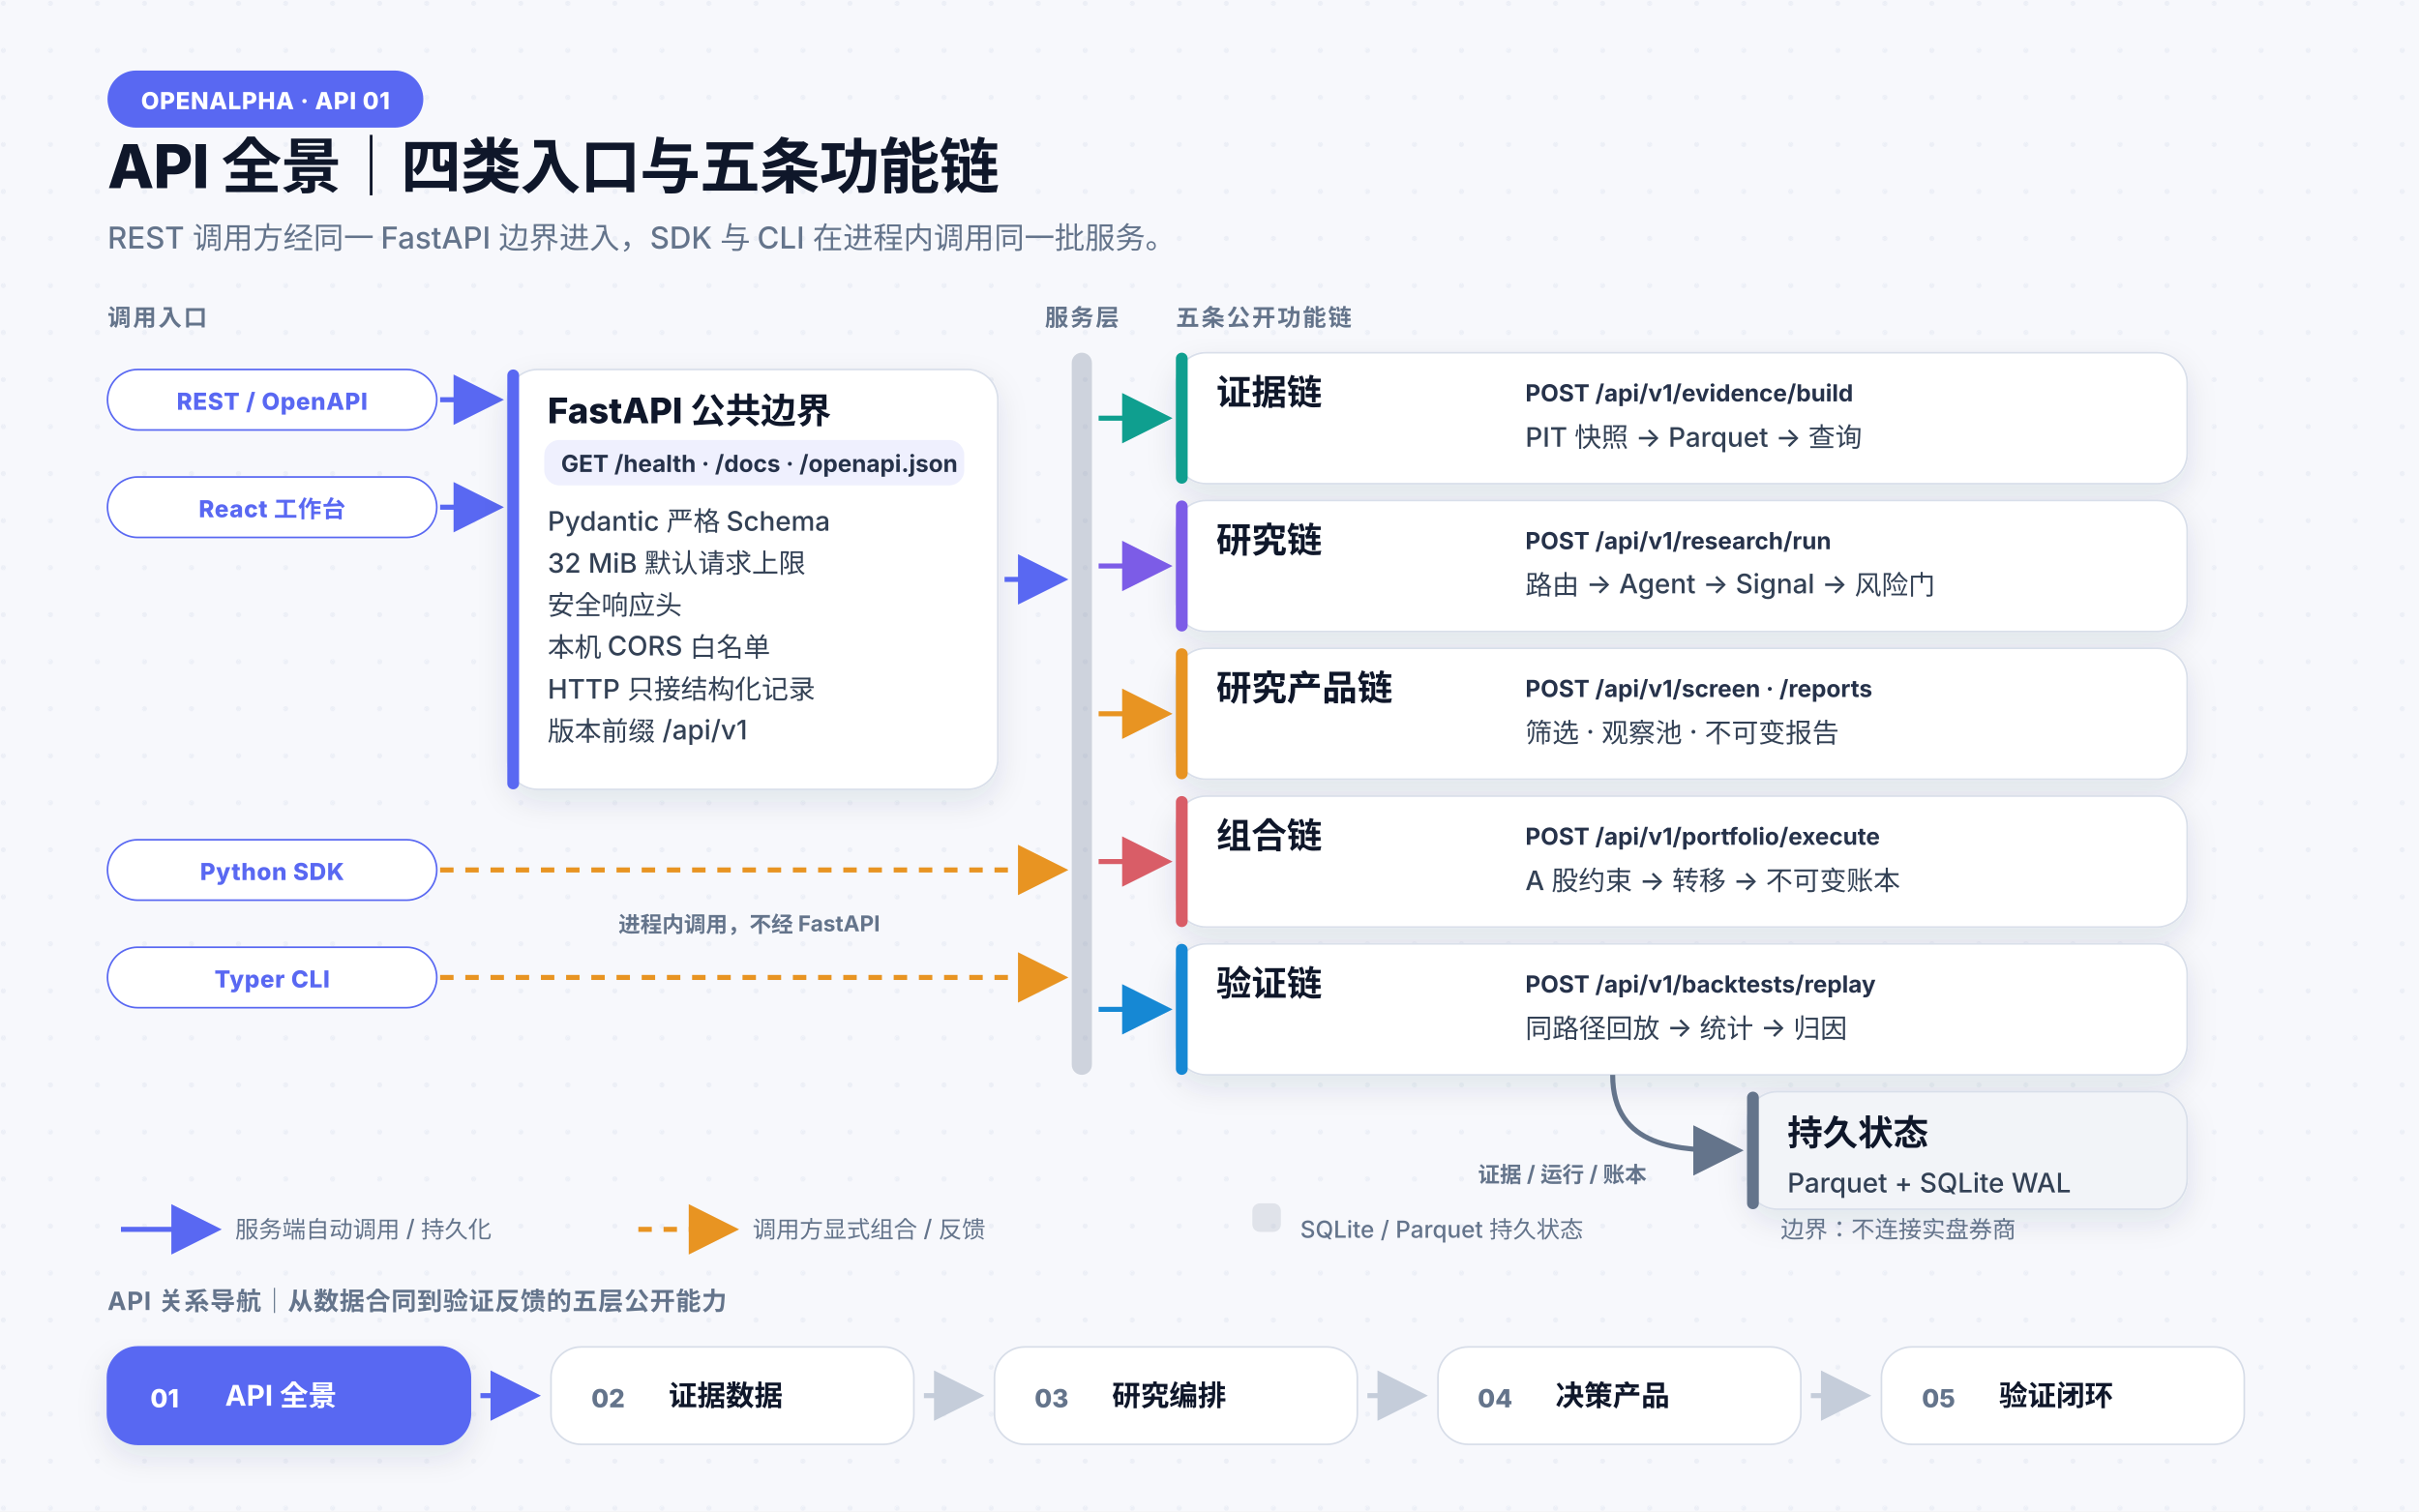
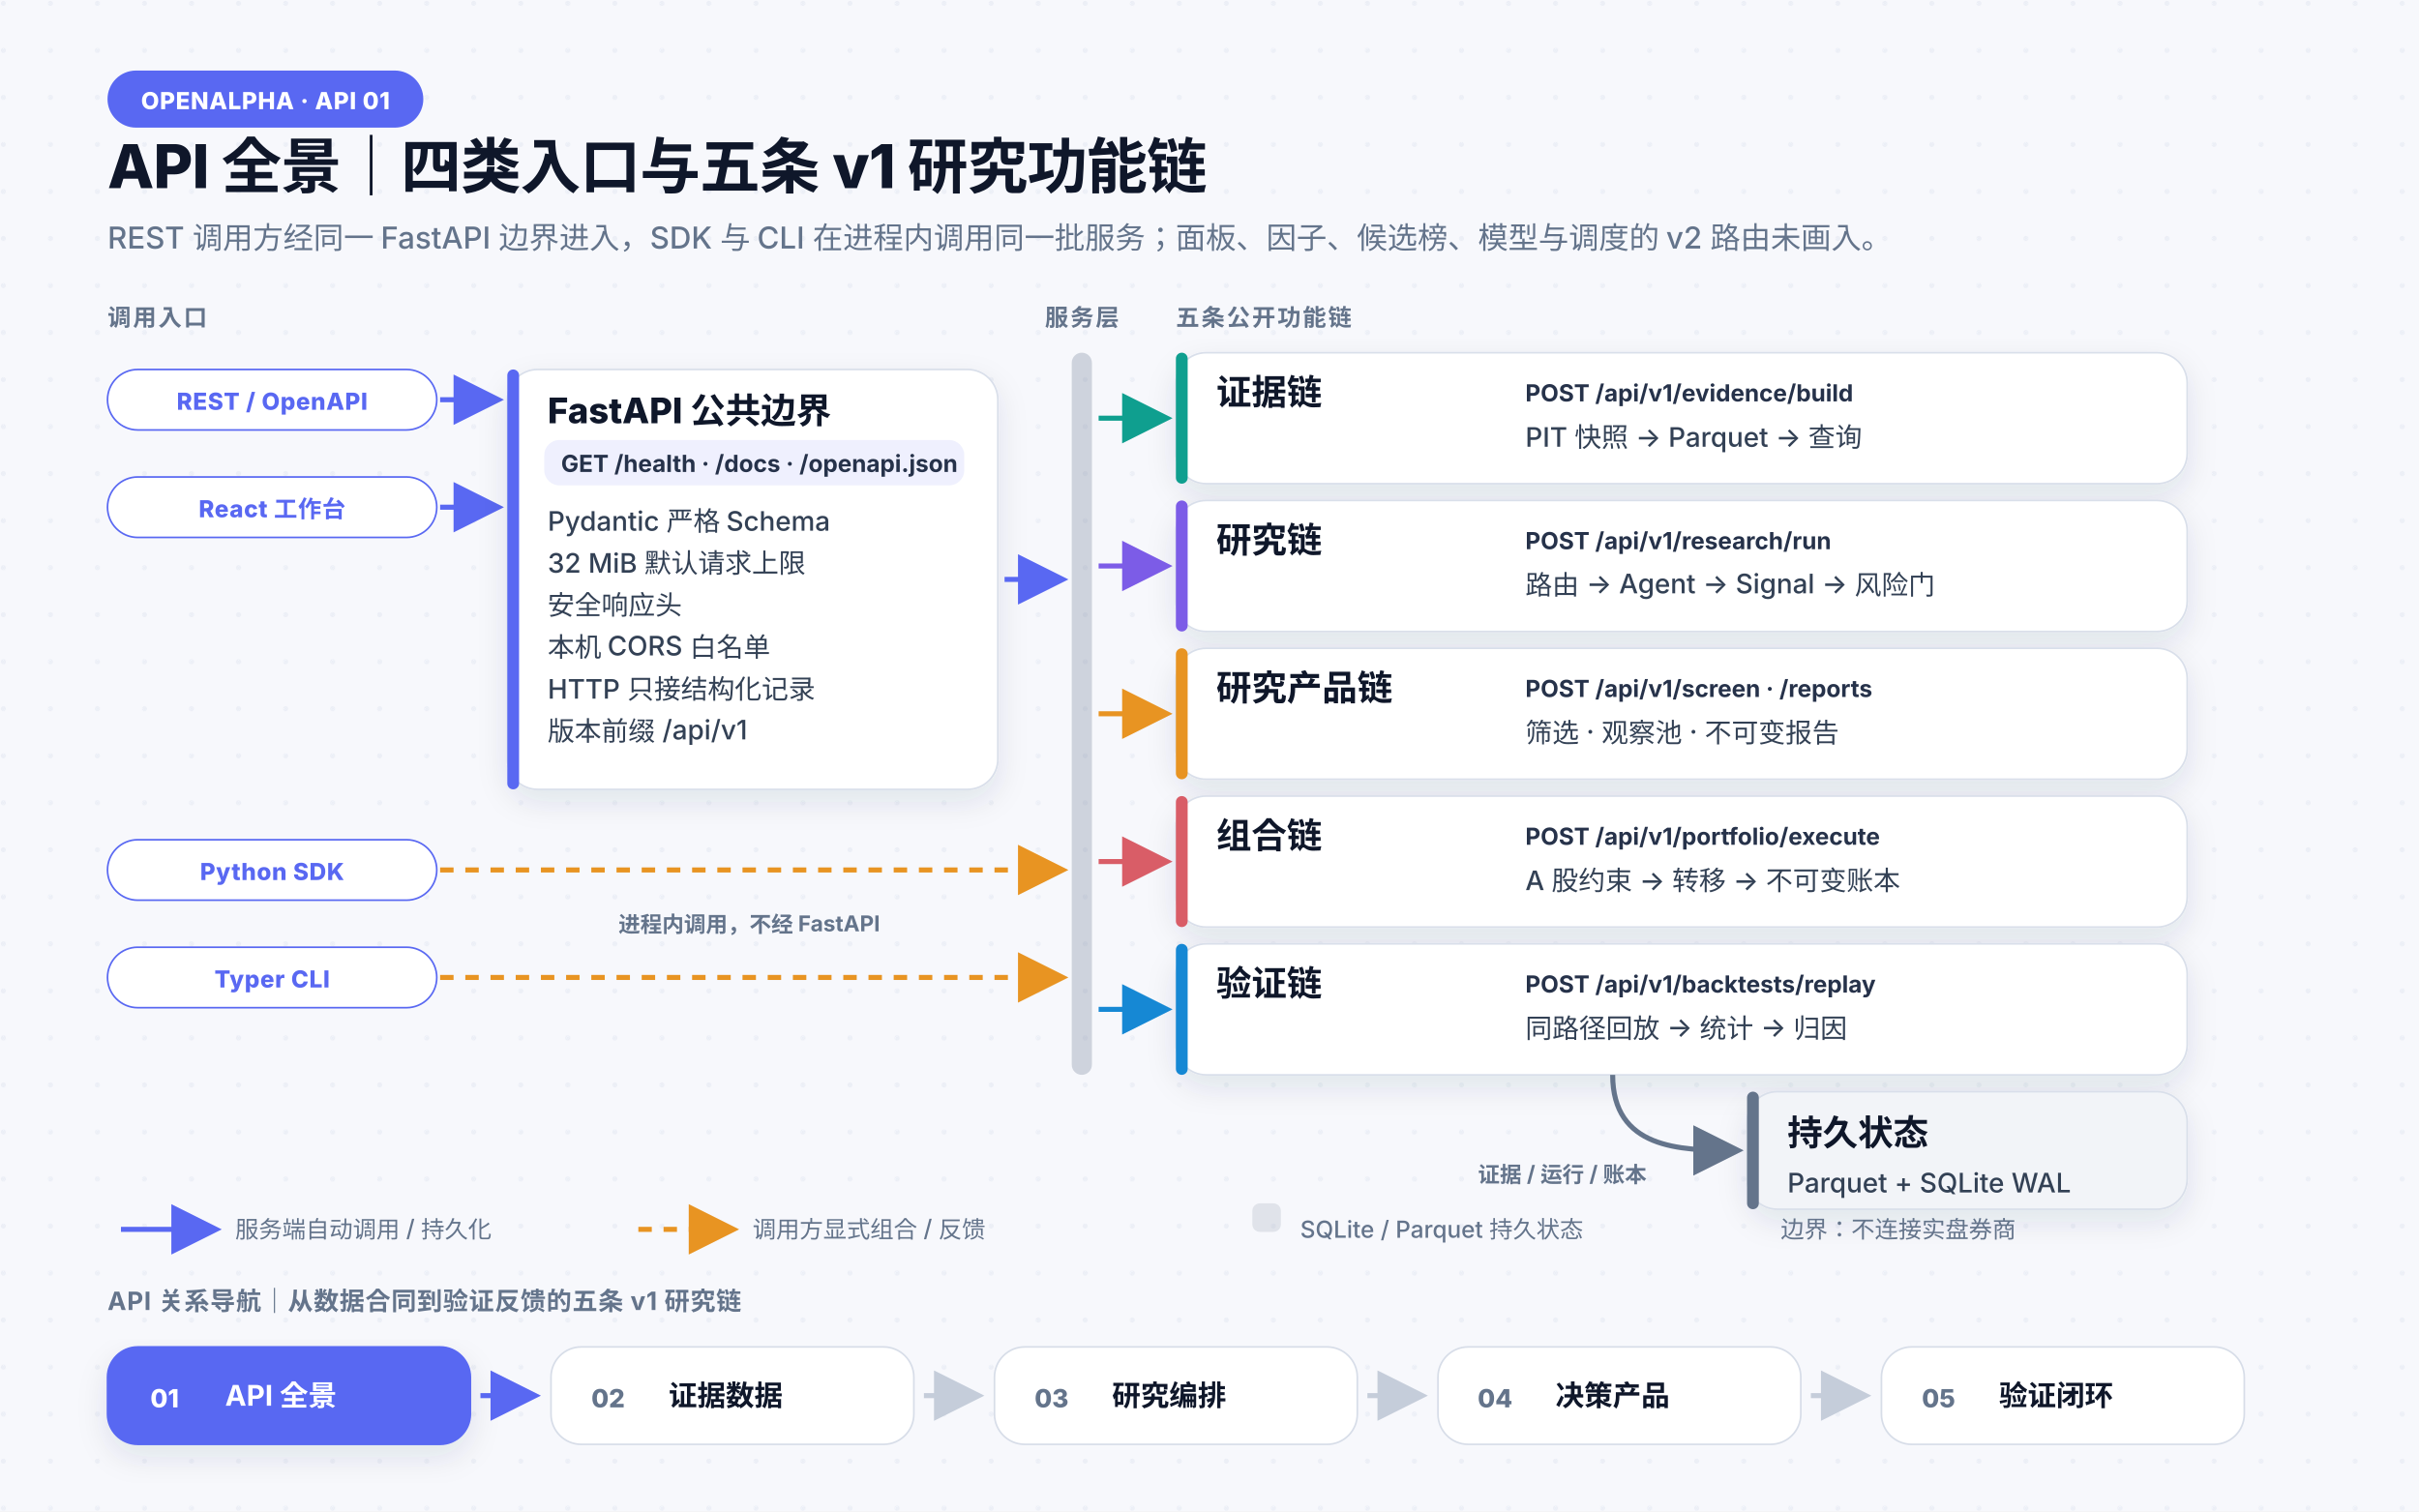
<svg xmlns="http://www.w3.org/2000/svg" width="1440" height="900" viewBox="0 0 1440 900" role="img" aria-labelledby="title desc">
  <defs>
    <filter id="shadow" x="-20%" y="-20%" width="140%" height="160%">
      <feDropShadow dx="0" dy="7" stdDeviation="9" flood-color="#27324A" flood-opacity=".10" />
    </filter>
    <marker id="arrow" markerWidth="10" markerHeight="10" refX="8" refY="5" orient="auto" markerUnits="strokeWidth">
      <path d="M0,0 L10,5 L0,10 z" fill="context-stroke" />
    </marker>
    <pattern id="dots" width="28" height="28" patternUnits="userSpaceOnUse">
      <circle cx="2" cy="2" r="1.5" fill="#D8DEEB" />
    </pattern>
    <style>
      text { font-family: Inter, "Noto Sans SC", "Microsoft YaHei", Arial, sans-serif; }
      .title { font-size: 36px; font-weight: 760; fill: #0F172A; letter-spacing: -.4px; }
      .subtitle { font-size: 18px; font-weight: 450; fill: #64748B; }
      .section { font-size: 14px; font-weight: 800; letter-spacing: 1.1px; }
      .cardTitle { font-size: 21px; font-weight: 760; fill: #0F172A; }
      .body { font-size: 16px; font-weight: 500; fill: #334155; }
      .small { font-size: 14px; font-weight: 520; fill: #64748B; }
      .endpoint { font-size: 14px; font-weight: 720; fill: #26324A; }
      .pill { font-size: 14px; font-weight: 780; letter-spacing: .35px; }
      .arrowLabel { font-size: 13px; font-weight: 700; fill: #64748B; }
      .navCaption { font-size: 15px; font-weight: 650; fill: #64748B; letter-spacing: .4px; }
      .navNumber { font-size: 15px; font-weight: 800; }
      .navLabel { font-size: 17px; font-weight: 720; }
    </style>
  </defs>
  <rect width="1440" height="900" fill="#F7F8FC" />
  <rect width="1440" height="900" fill="url(#dots)" opacity=".36" />
  <rect x="64" y="42" width="188" height="34" rx="17" fill="#5968F2" />
  <text x="158" y="65" class="pill" text-anchor="middle" fill="#FFFFFF">OPENALPHA · API 01</text>
-   <text x="64" y="112" class="title">API 全景｜四类入口与五条功能链</text>
-   <text x="64" y="148" class="subtitle">REST 调用方经同一 FastAPI 边界进入，SDK 与 CLI 在进程内调用同一批服务。</text>
+   <text x="64" y="112" class="title">API 全景｜四类入口与五条 v1 研究功能链</text>
+   <text x="64" y="148" class="subtitle">REST 调用方经同一 FastAPI 边界进入，SDK 与 CLI 在进程内调用同一批服务；面板、因子、候选榜、模型与调度的 v2 路由未画入。</text>
  <text x="64" y="194" class="section" fill="#64748B">调用入口</text>
  <rect x="64" y="220" width="196" height="36" rx="18" fill="#FFFFFF" stroke="#5968F2" />
  <text x="162" y="244" class="pill" text-anchor="middle" fill="#5968F2">REST / OpenAPI</text>
  <path d="M 262 238 L 294 238" fill="none" stroke="#5968F2" stroke-width="3" marker-end="url(#arrow)" />
  <rect x="64" y="284" width="196" height="36" rx="18" fill="#FFFFFF" stroke="#5968F2" />
  <text x="162" y="308" class="pill" text-anchor="middle" fill="#5968F2">React 工作台</text>
  <path d="M 262 302 L 294 302" fill="none" stroke="#5968F2" stroke-width="3" marker-end="url(#arrow)" />
  <rect x="64" y="500" width="196" height="36" rx="18" fill="#FFFFFF" stroke="#5968F2" />
  <text x="162" y="524" class="pill" text-anchor="middle" fill="#5968F2">Python SDK</text>
  <path d="M 262 518 L 630 518" fill="none" stroke="#E89422" stroke-width="3" stroke-dasharray="8 7" marker-end="url(#arrow)" />
  <rect x="64" y="564" width="196" height="36" rx="18" fill="#FFFFFF" stroke="#5968F2" />
  <text x="162" y="588" class="pill" text-anchor="middle" fill="#5968F2">Typer CLI</text>
  <path d="M 262 582 L 630 582" fill="none" stroke="#E89422" stroke-width="3" stroke-dasharray="8 7" marker-end="url(#arrow)" />
  <text x="446" y="555" class="arrowLabel" text-anchor="middle">进程内调用，不经 FastAPI</text>
  <rect x="302" y="220" width="292" height="250" rx="18" fill="#FFFFFF" stroke="#D9DFEA" filter="url(#shadow)" />
  <rect x="302" y="220" width="7" height="250" rx="3.5" fill="#5968F2" />
  <text x="326" y="252" class="cardTitle">FastAPI 公共边界</text>
  <rect x="324" y="262" width="250" height="27" rx="9" fill="#5968F2" opacity=".10" />
  <text x="334" y="281" class="endpoint">GET /health · /docs · /openapi.json</text>
  <text x="326" y="316" class="body">Pydantic 严格 Schema</text>
  <text x="326" y="341" class="body">32 MiB 默认请求上限</text>
  <text x="326" y="366" class="body">安全响应头</text>
  <text x="326" y="391" class="body">本机 CORS 白名单</text>
  <text x="326" y="416" class="body">HTTP 只接结构化记录</text>
  <text x="326" y="441" class="body">版本前缀 /api/v1</text>
  <path d="M 598 345 L 630 345" fill="none" stroke="#5968F2" stroke-width="3" marker-end="url(#arrow)" />
  <text x="622" y="194" class="section" fill="#64748B">服务层</text>
  <rect x="638" y="210" width="12" height="430" rx="6" fill="#64748B" opacity=".28" />
  <text x="700" y="194" class="section" fill="#64748B">五条公开功能链</text>
  <rect x="700" y="210" width="602" height="78" rx="18" fill="#FFFFFF" stroke="#D9DFEA" filter="url(#shadow)" />
  <rect x="700" y="210" width="7" height="78" rx="3.5" fill="#0F9F8F" />
  <text x="724" y="241" class="cardTitle">证据链</text>
  <text x="908" y="239" class="endpoint">POST /api/v1/evidence/build</text>
  <text x="908" y="266" class="body">PIT 快照 → Parquet → 查询</text>
  <path d="M 654 249 L 692 249" fill="none" stroke="#0F9F8F" stroke-width="3" marker-end="url(#arrow)" />
  <rect x="700" y="298" width="602" height="78" rx="18" fill="#FFFFFF" stroke="#D9DFEA" filter="url(#shadow)" />
  <rect x="700" y="298" width="7" height="78" rx="3.5" fill="#7C5CE7" />
  <text x="724" y="329" class="cardTitle">研究链</text>
  <text x="908" y="327" class="endpoint">POST /api/v1/research/run</text>
  <text x="908" y="354" class="body">路由 → Agent → Signal → 风险门</text>
  <path d="M 654 337 L 692 337" fill="none" stroke="#7C5CE7" stroke-width="3" marker-end="url(#arrow)" />
  <rect x="700" y="386" width="602" height="78" rx="18" fill="#FFFFFF" stroke="#D9DFEA" filter="url(#shadow)" />
  <rect x="700" y="386" width="7" height="78" rx="3.5" fill="#E89422" />
  <text x="724" y="417" class="cardTitle">研究产品链</text>
  <text x="908" y="415" class="endpoint">POST /api/v1/screen · /reports</text>
  <text x="908" y="442" class="body">筛选 · 观察池 · 不可变报告</text>
  <path d="M 654 425 L 692 425" fill="none" stroke="#E89422" stroke-width="3" marker-end="url(#arrow)" />
  <rect x="700" y="474" width="602" height="78" rx="18" fill="#FFFFFF" stroke="#D9DFEA" filter="url(#shadow)" />
  <rect x="700" y="474" width="7" height="78" rx="3.5" fill="#D95D67" />
  <text x="724" y="505" class="cardTitle">组合链</text>
  <text x="908" y="503" class="endpoint">POST /api/v1/portfolio/execute</text>
  <text x="908" y="530" class="body">A 股约束 → 转移 → 不可变账本</text>
  <path d="M 654 513 L 692 513" fill="none" stroke="#D95D67" stroke-width="3" marker-end="url(#arrow)" />
  <rect x="700" y="562" width="602" height="78" rx="18" fill="#FFFFFF" stroke="#D9DFEA" filter="url(#shadow)" />
  <rect x="700" y="562" width="7" height="78" rx="3.5" fill="#1688D4" />
  <text x="724" y="593" class="cardTitle">验证链</text>
  <text x="908" y="591" class="endpoint">POST /api/v1/backtests/replay</text>
  <text x="908" y="618" class="body">同路径回放 → 统计 → 归因</text>
  <path d="M 654 601 L 692 601" fill="none" stroke="#1688D4" stroke-width="3" marker-end="url(#arrow)" />
  <rect x="1040" y="650" width="262" height="70" rx="18" fill="#F2F4F8" stroke="#D9DFEA" filter="url(#shadow)" />
  <rect x="1040" y="650" width="7" height="70" rx="3.5" fill="#64748B" />
  <text x="1064" y="682" class="cardTitle">持久状态</text>
  <text x="1064" y="710" class="body">Parquet + SQLite WAL</text>
  <path d="M 960 640 C 960 684, 1000 685, 1032 685" fill="none" stroke="#64748B" stroke-width="3" marker-end="url(#arrow)" />
  <text x="930" y="704" class="arrowLabel" text-anchor="middle">证据 / 运行 / 账本</text>
  <path d="M 72 732 L 126 732" fill="none" stroke="#5968F2" stroke-width="3" marker-end="url(#arrow)" />
  <text x="140" y="737" class="small">服务端自动调用 / 持久化</text>
  <path d="M 380 732 L 434 732" fill="none" stroke="#E89422" stroke-width="3" stroke-dasharray="8 7" marker-end="url(#arrow)" />
  <text x="448" y="737" class="small">调用方显式组合 / 反馈</text>
  <rect x="746" y="717" width="16" height="16" rx="4" fill="#64748B" opacity=".16" stroke="#64748B" />
  <text x="774" y="737" class="small">SQLite / Parquet 持久状态</text>
  <text x="1060" y="737" class="small">边界：不连接实盘券商</text>
-   <text x="64" y="780" class="navCaption">API 关系导航｜从数据合同到验证反馈的五层公开能力</text>
+   <text x="64" y="780" class="navCaption">API 关系导航｜从数据合同到验证反馈的五条 v1 研究链</text>
  <rect x="64" y="802" width="216" height="58" rx="18" fill="#5968F2" stroke="#5968F2" filter="url(#shadow)" />
  <text x="98" y="838" class="navNumber" text-anchor="middle" fill="#FFFFFF">01</text>
  <text x="134" y="837" class="navLabel" fill="#FFFFFF">API 全景</text>
  <path d="M 286 831 L 316 831" fill="none" stroke="#5968F2" stroke-width="3" marker-end="url(#arrow)" />
  <rect x="328" y="802" width="216" height="58" rx="18" fill="#FFFFFF" stroke="#D7DDE8" />
  <text x="362" y="838" class="navNumber" text-anchor="middle" fill="#64748B">02</text>
  <text x="398" y="837" class="navLabel" fill="#0F172A">证据数据</text>
  <path d="M 550 831 L 580 831" fill="none" stroke="#C5CDDA" stroke-width="3" marker-end="url(#arrow)" />
  <rect x="592" y="802" width="216" height="58" rx="18" fill="#FFFFFF" stroke="#D7DDE8" />
  <text x="626" y="838" class="navNumber" text-anchor="middle" fill="#64748B">03</text>
  <text x="662" y="837" class="navLabel" fill="#0F172A">研究编排</text>
  <path d="M 814 831 L 844 831" fill="none" stroke="#C5CDDA" stroke-width="3" marker-end="url(#arrow)" />
  <rect x="856" y="802" width="216" height="58" rx="18" fill="#FFFFFF" stroke="#D7DDE8" />
  <text x="890" y="838" class="navNumber" text-anchor="middle" fill="#64748B">04</text>
  <text x="926" y="837" class="navLabel" fill="#0F172A">决策产品</text>
  <path d="M 1078 831 L 1108 831" fill="none" stroke="#C5CDDA" stroke-width="3" marker-end="url(#arrow)" />
  <rect x="1120" y="802" width="216" height="58" rx="18" fill="#FFFFFF" stroke="#D7DDE8" />
  <text x="1154" y="838" class="navNumber" text-anchor="middle" fill="#64748B">05</text>
  <text x="1190" y="837" class="navLabel" fill="#0F172A">验证闭环</text>
</svg>
